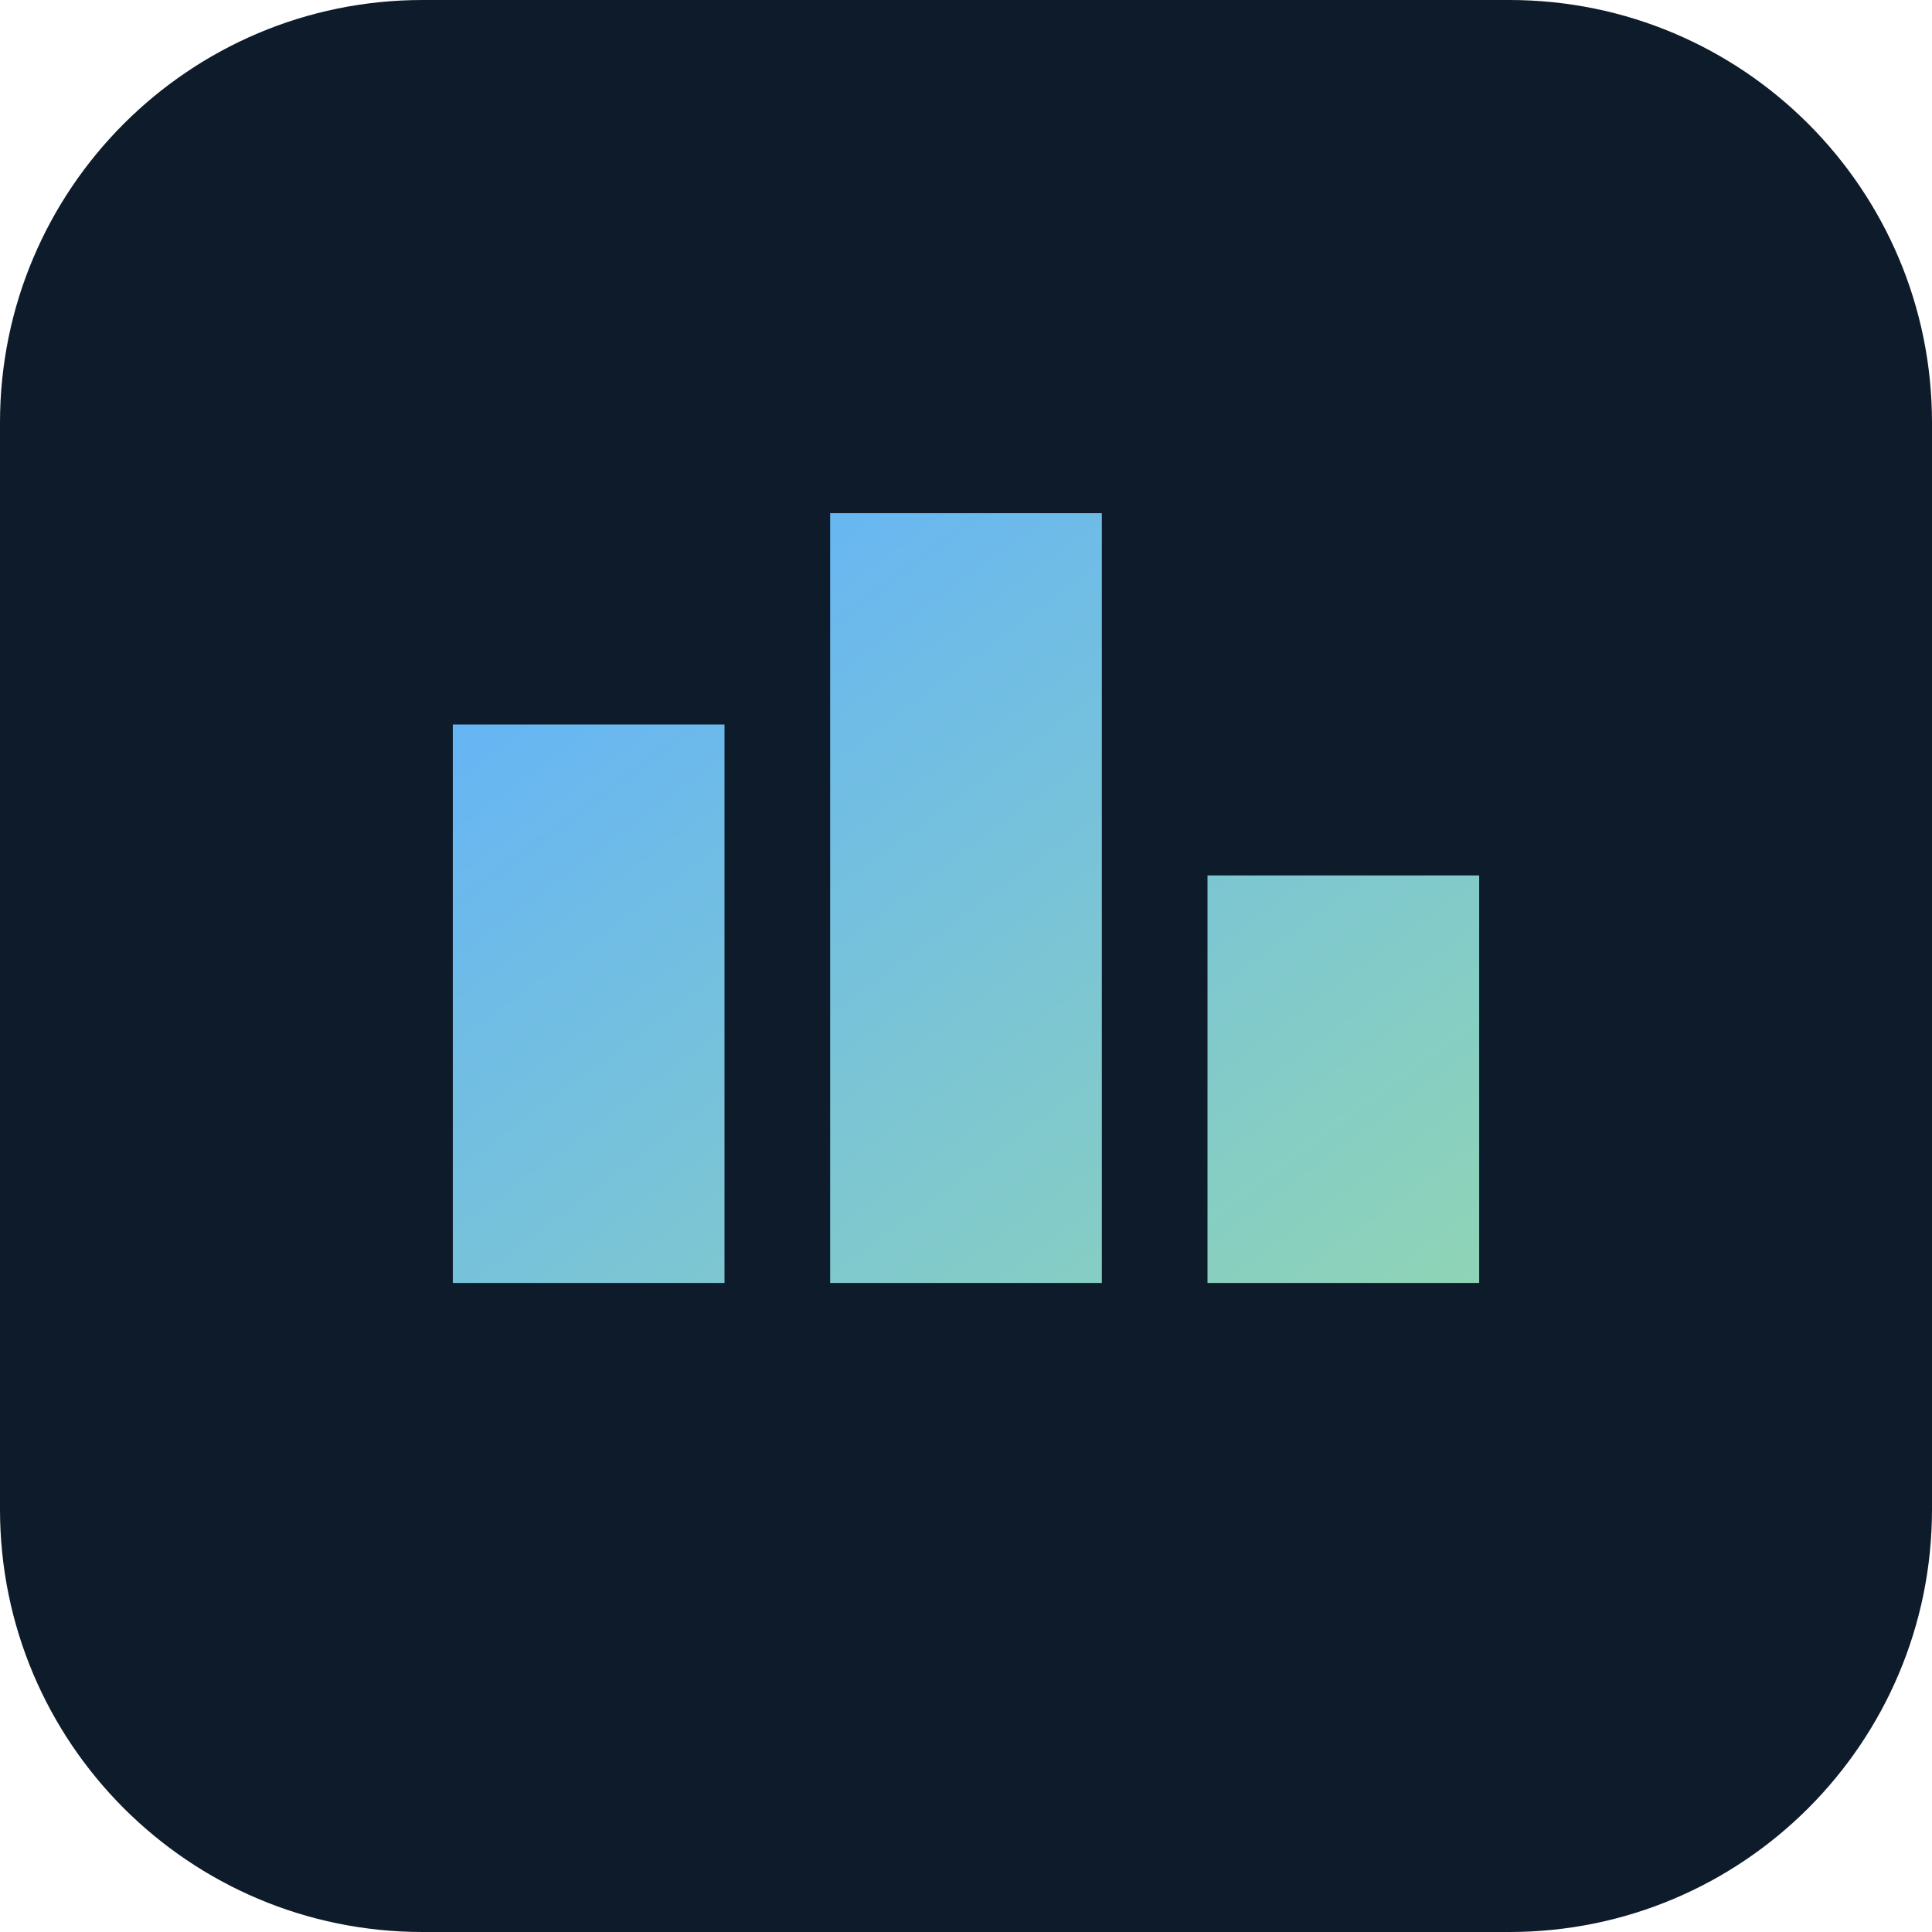
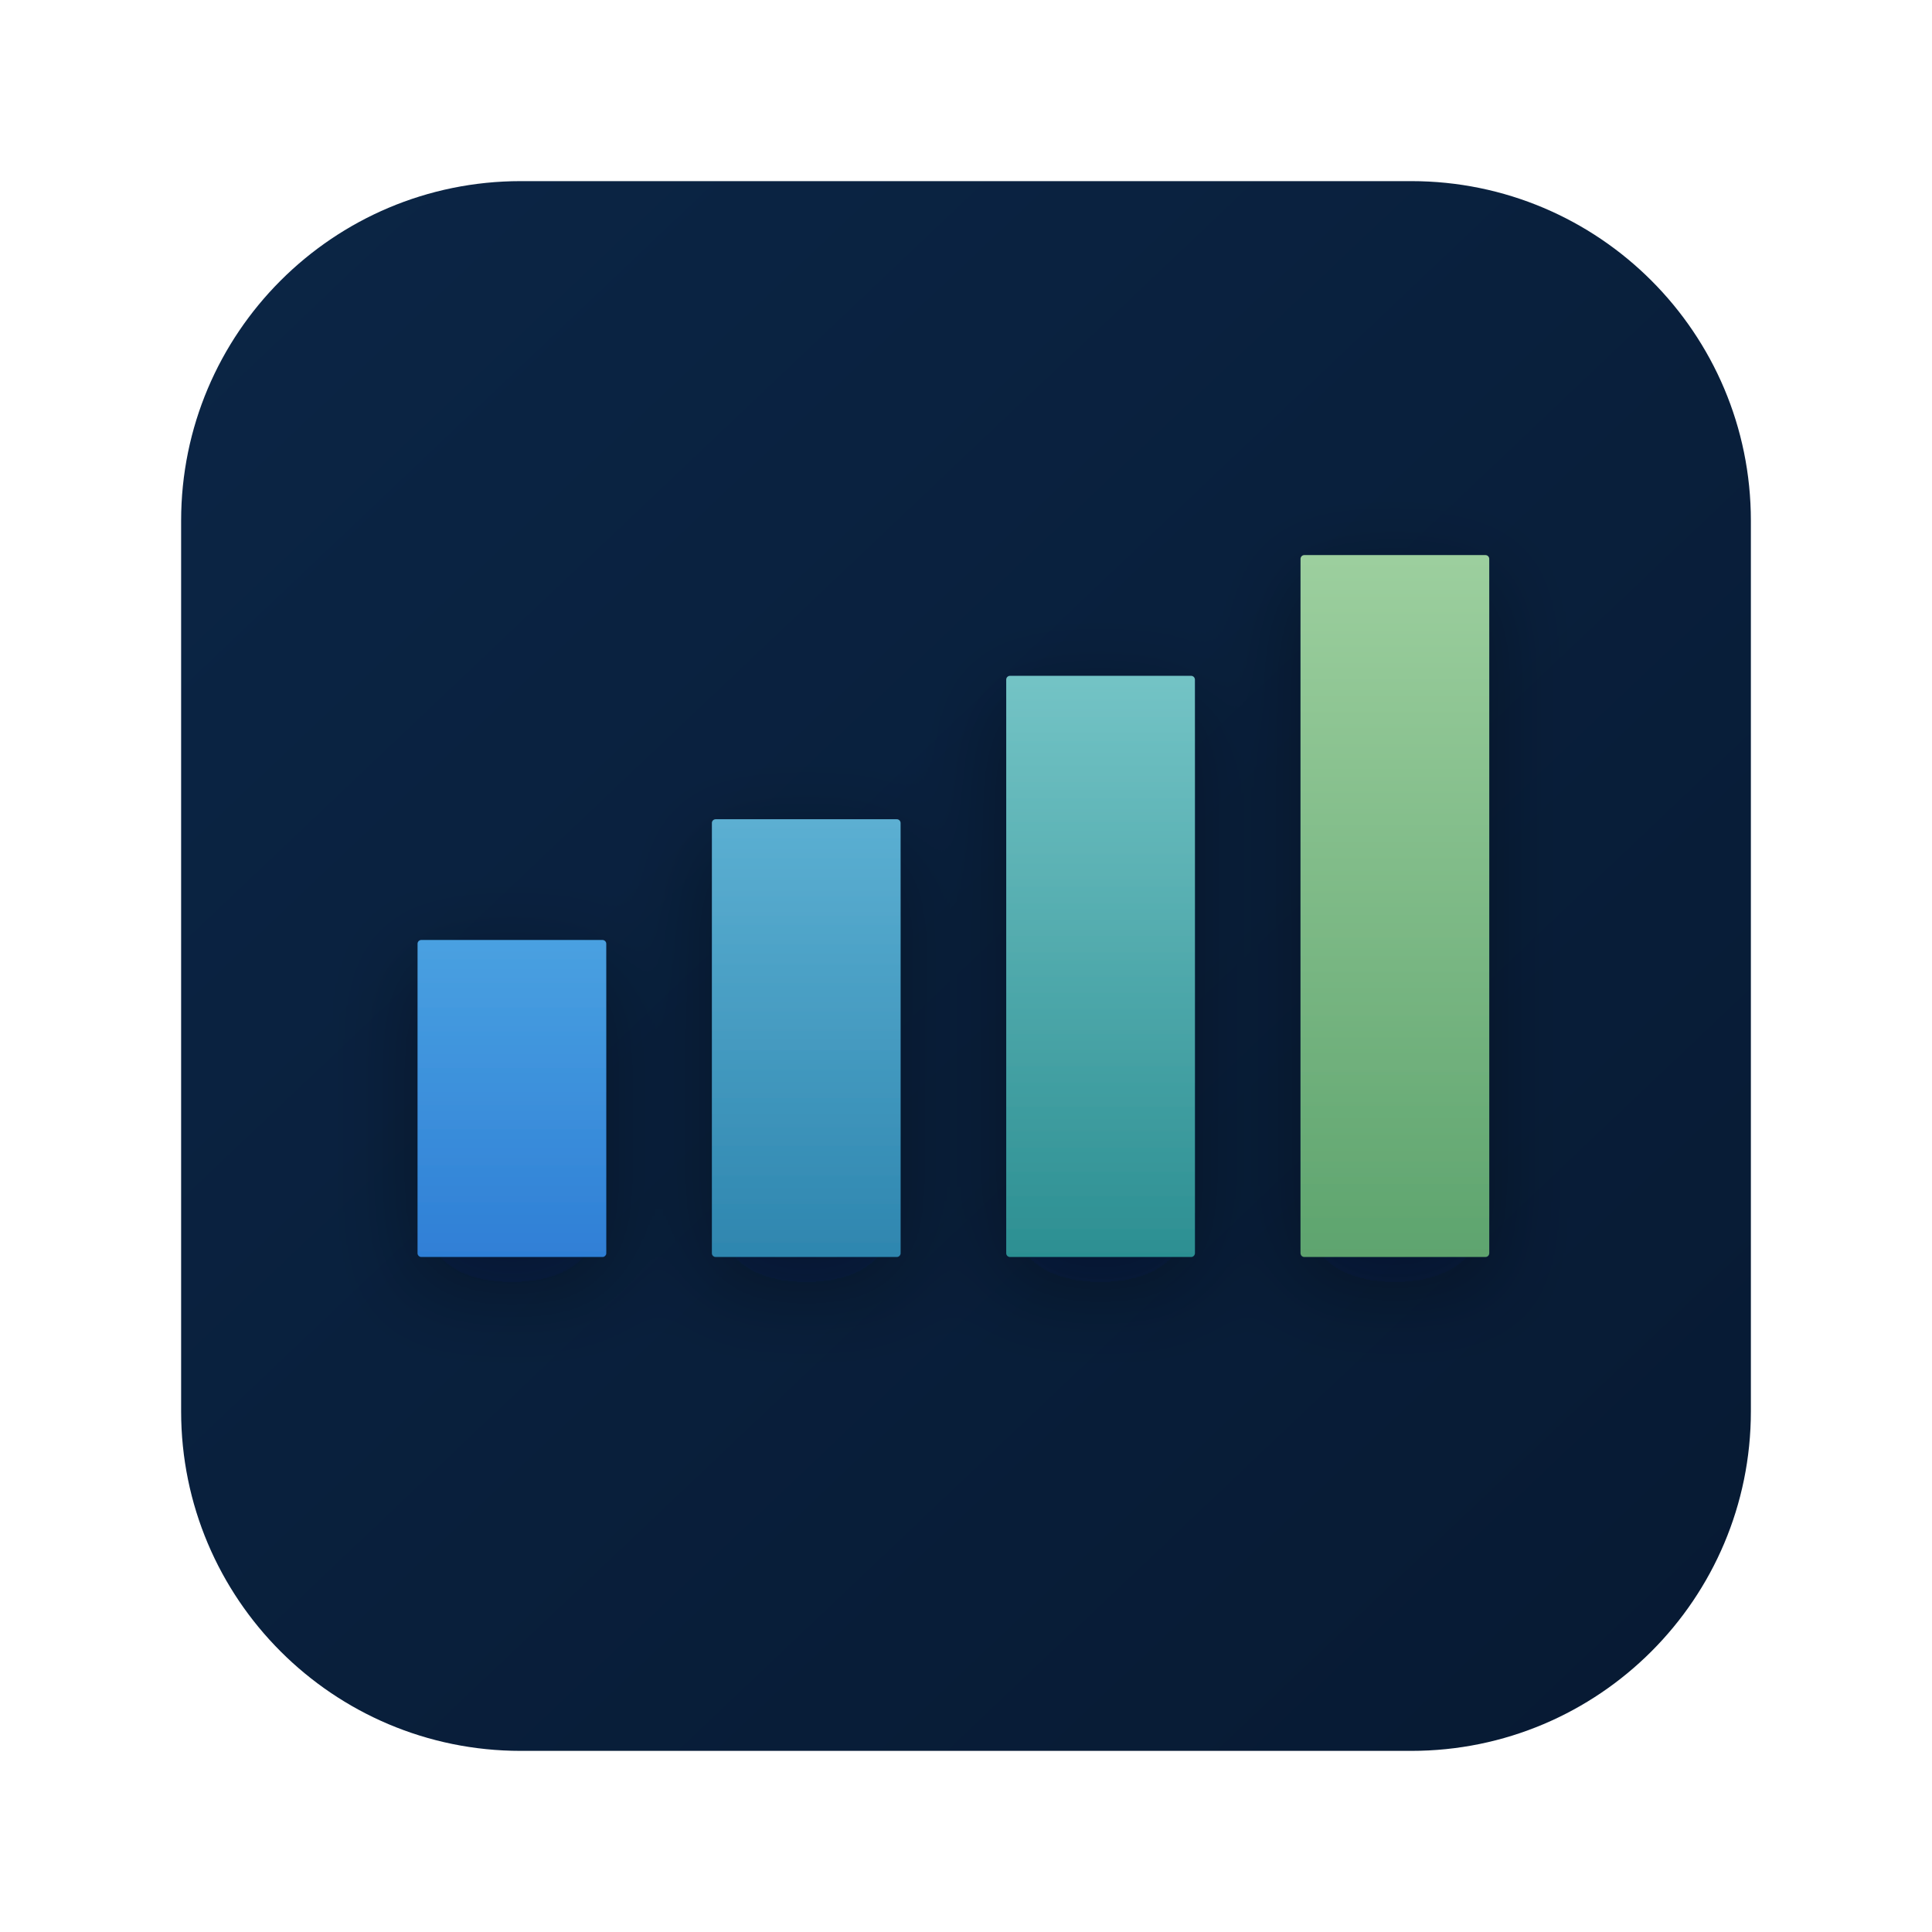
- <svg xmlns="http://www.w3.org/2000/svg" viewBox="0 0 128 128">
+ <svg xmlns="http://www.w3.org/2000/svg" width="1024" height="1024" viewBox="0 0 1024 1024" fill="none">
  <defs>
-     <linearGradient id="g" x1="0%" x2="100%" y1="0%" y2="100%">
-       <stop offset="0%" stop-color="#5fb0ff" />
-       <stop offset="100%" stop-color="#8fd4b6" />
+     <linearGradient id="bgGrad" x1="140" y1="120" x2="884" y2="904" gradientUnits="userSpaceOnUse">
+       <stop offset="0" stop-color="#0B2545" />
+       <stop offset="1" stop-color="#071A33" />
    </linearGradient>
+     <linearGradient id="bar1" x1="0" y1="700" x2="0" y2="500" gradientUnits="userSpaceOnUse" gradientTransform="matrix(1, 0, 0, 1, 0, -76.67005)">
+       <stop offset="0" stop-color="#2F7FD6" />
+       <stop offset="1" stop-color="#4EA7E3" />
+     </linearGradient>
+     <linearGradient id="bar2" x1="0" y1="700" x2="0" y2="430" gradientUnits="userSpaceOnUse" gradientTransform="matrix(1, 0, 0, 1, 0, -76.67005)">
+       <stop offset="0" stop-color="#2E86AF" />
+       <stop offset="1" stop-color="#63B6D8" />
+     </linearGradient>
+     <linearGradient id="bar3" x1="0" y1="700" x2="0" y2="360" gradientUnits="userSpaceOnUse" gradientTransform="matrix(1, 0, 0, 1, 0, -76.67005)">
+       <stop offset="0" stop-color="#2C8F92" />
+       <stop offset="1" stop-color="#7BC9CB" />
+     </linearGradient>
+     <linearGradient id="bar4" x1="0" y1="700" x2="0" y2="260" gradientUnits="userSpaceOnUse" gradientTransform="matrix(1, 0, 0, 1, 0, -76.67005)">
+       <stop offset="0" stop-color="#5EA46E" />
+       <stop offset="1" stop-color="#A8D7A7" />
+     </linearGradient>
+     <filter id="softShadow" x="80" y="80" width="864" height="864" filterUnits="userSpaceOnUse" color-interpolation-filters="sRGB">
+       <feDropShadow dx="0" dy="14" stdDeviation="24" flood-color="#020B18" flood-opacity="0.35" />
+     </filter>
  </defs>
-   <rect width="128" height="128" rx="28" fill="#0d1b2a" />
-   <path d="M30 85h18V48H30zm25 0h18V34H55zm25 0h18V58H80z" fill="url(#g)" />
+   <rect x="96" y="96" width="832" height="832" rx="180" fill="url(#bgGrad)" />
+   <g filter="url(#softShadow)" transform="matrix(1, 0, 0, 1, -50.6802, 42.88325)">
+     <rect x="272" y="455.33" width="100" height="168" rx="2" fill="url(#bar1)" />
+     <rect x="428" y="391.33" width="100" height="232" rx="2" fill="url(#bar2)" />
+     <rect x="584" y="315.33" width="100" height="308" rx="2" fill="url(#bar3)" />
+     <rect x="740" y="251.33" width="100" height="372" rx="2" fill="url(#bar4)" />
+   </g>
</svg>
